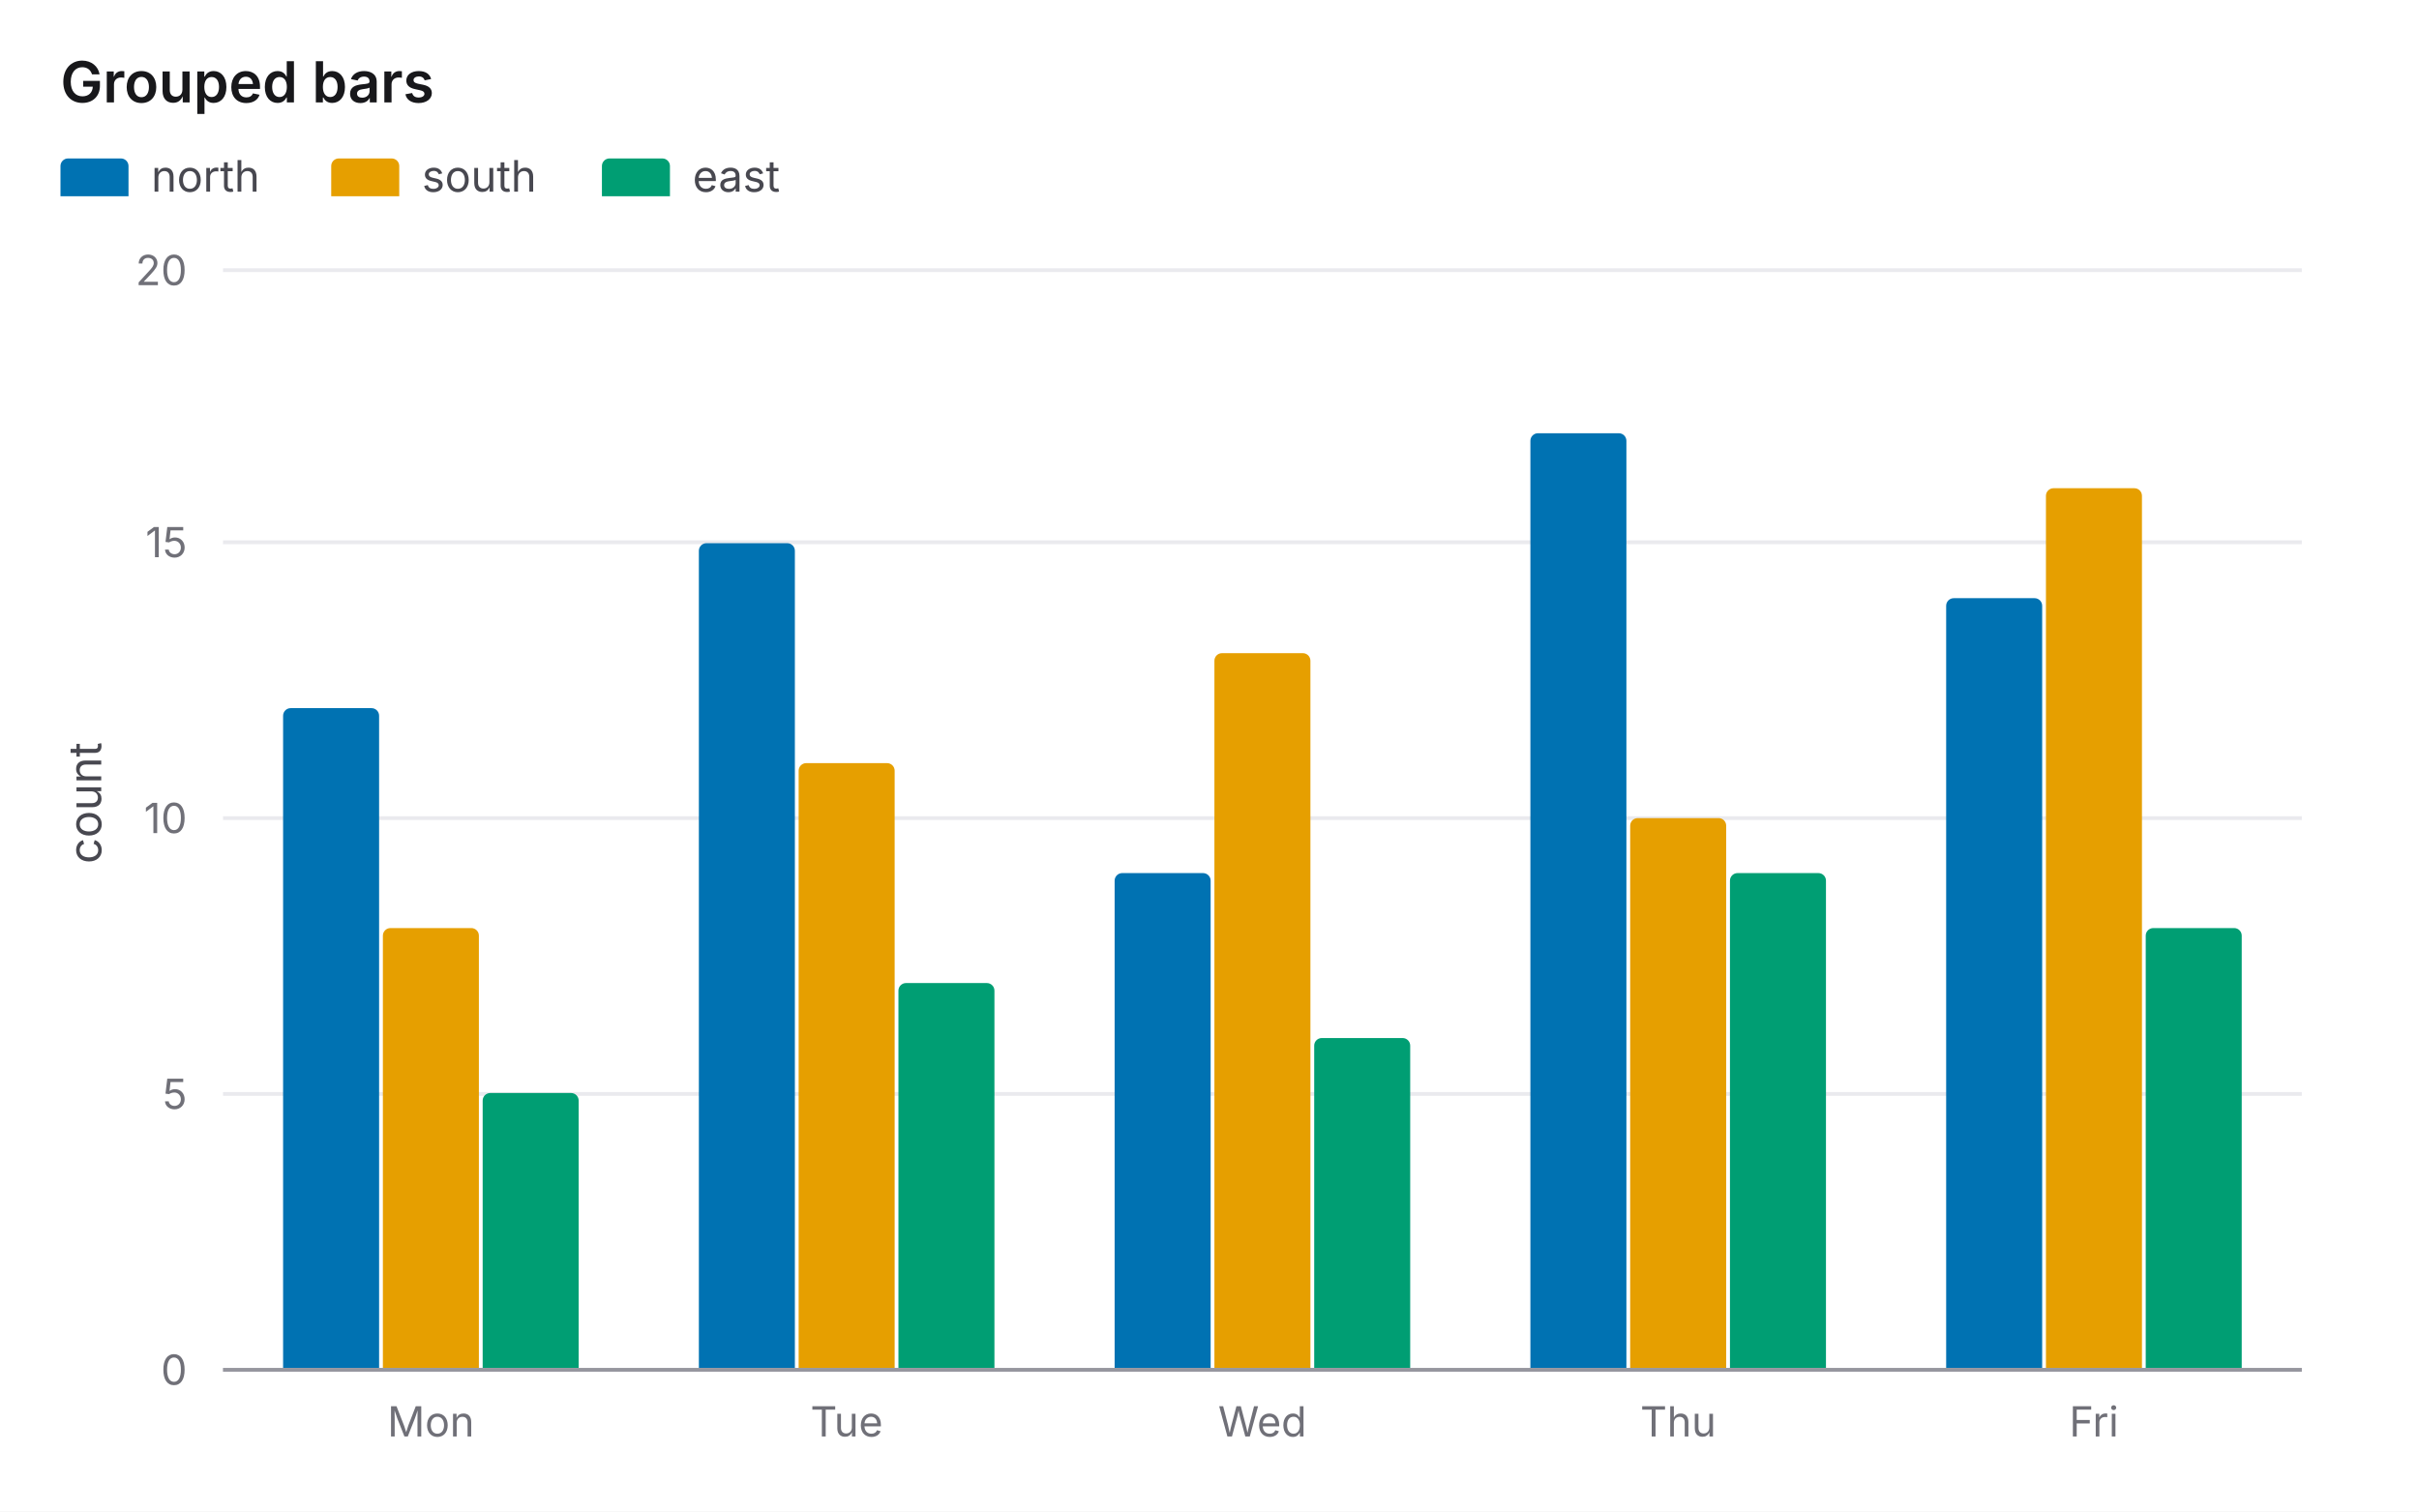
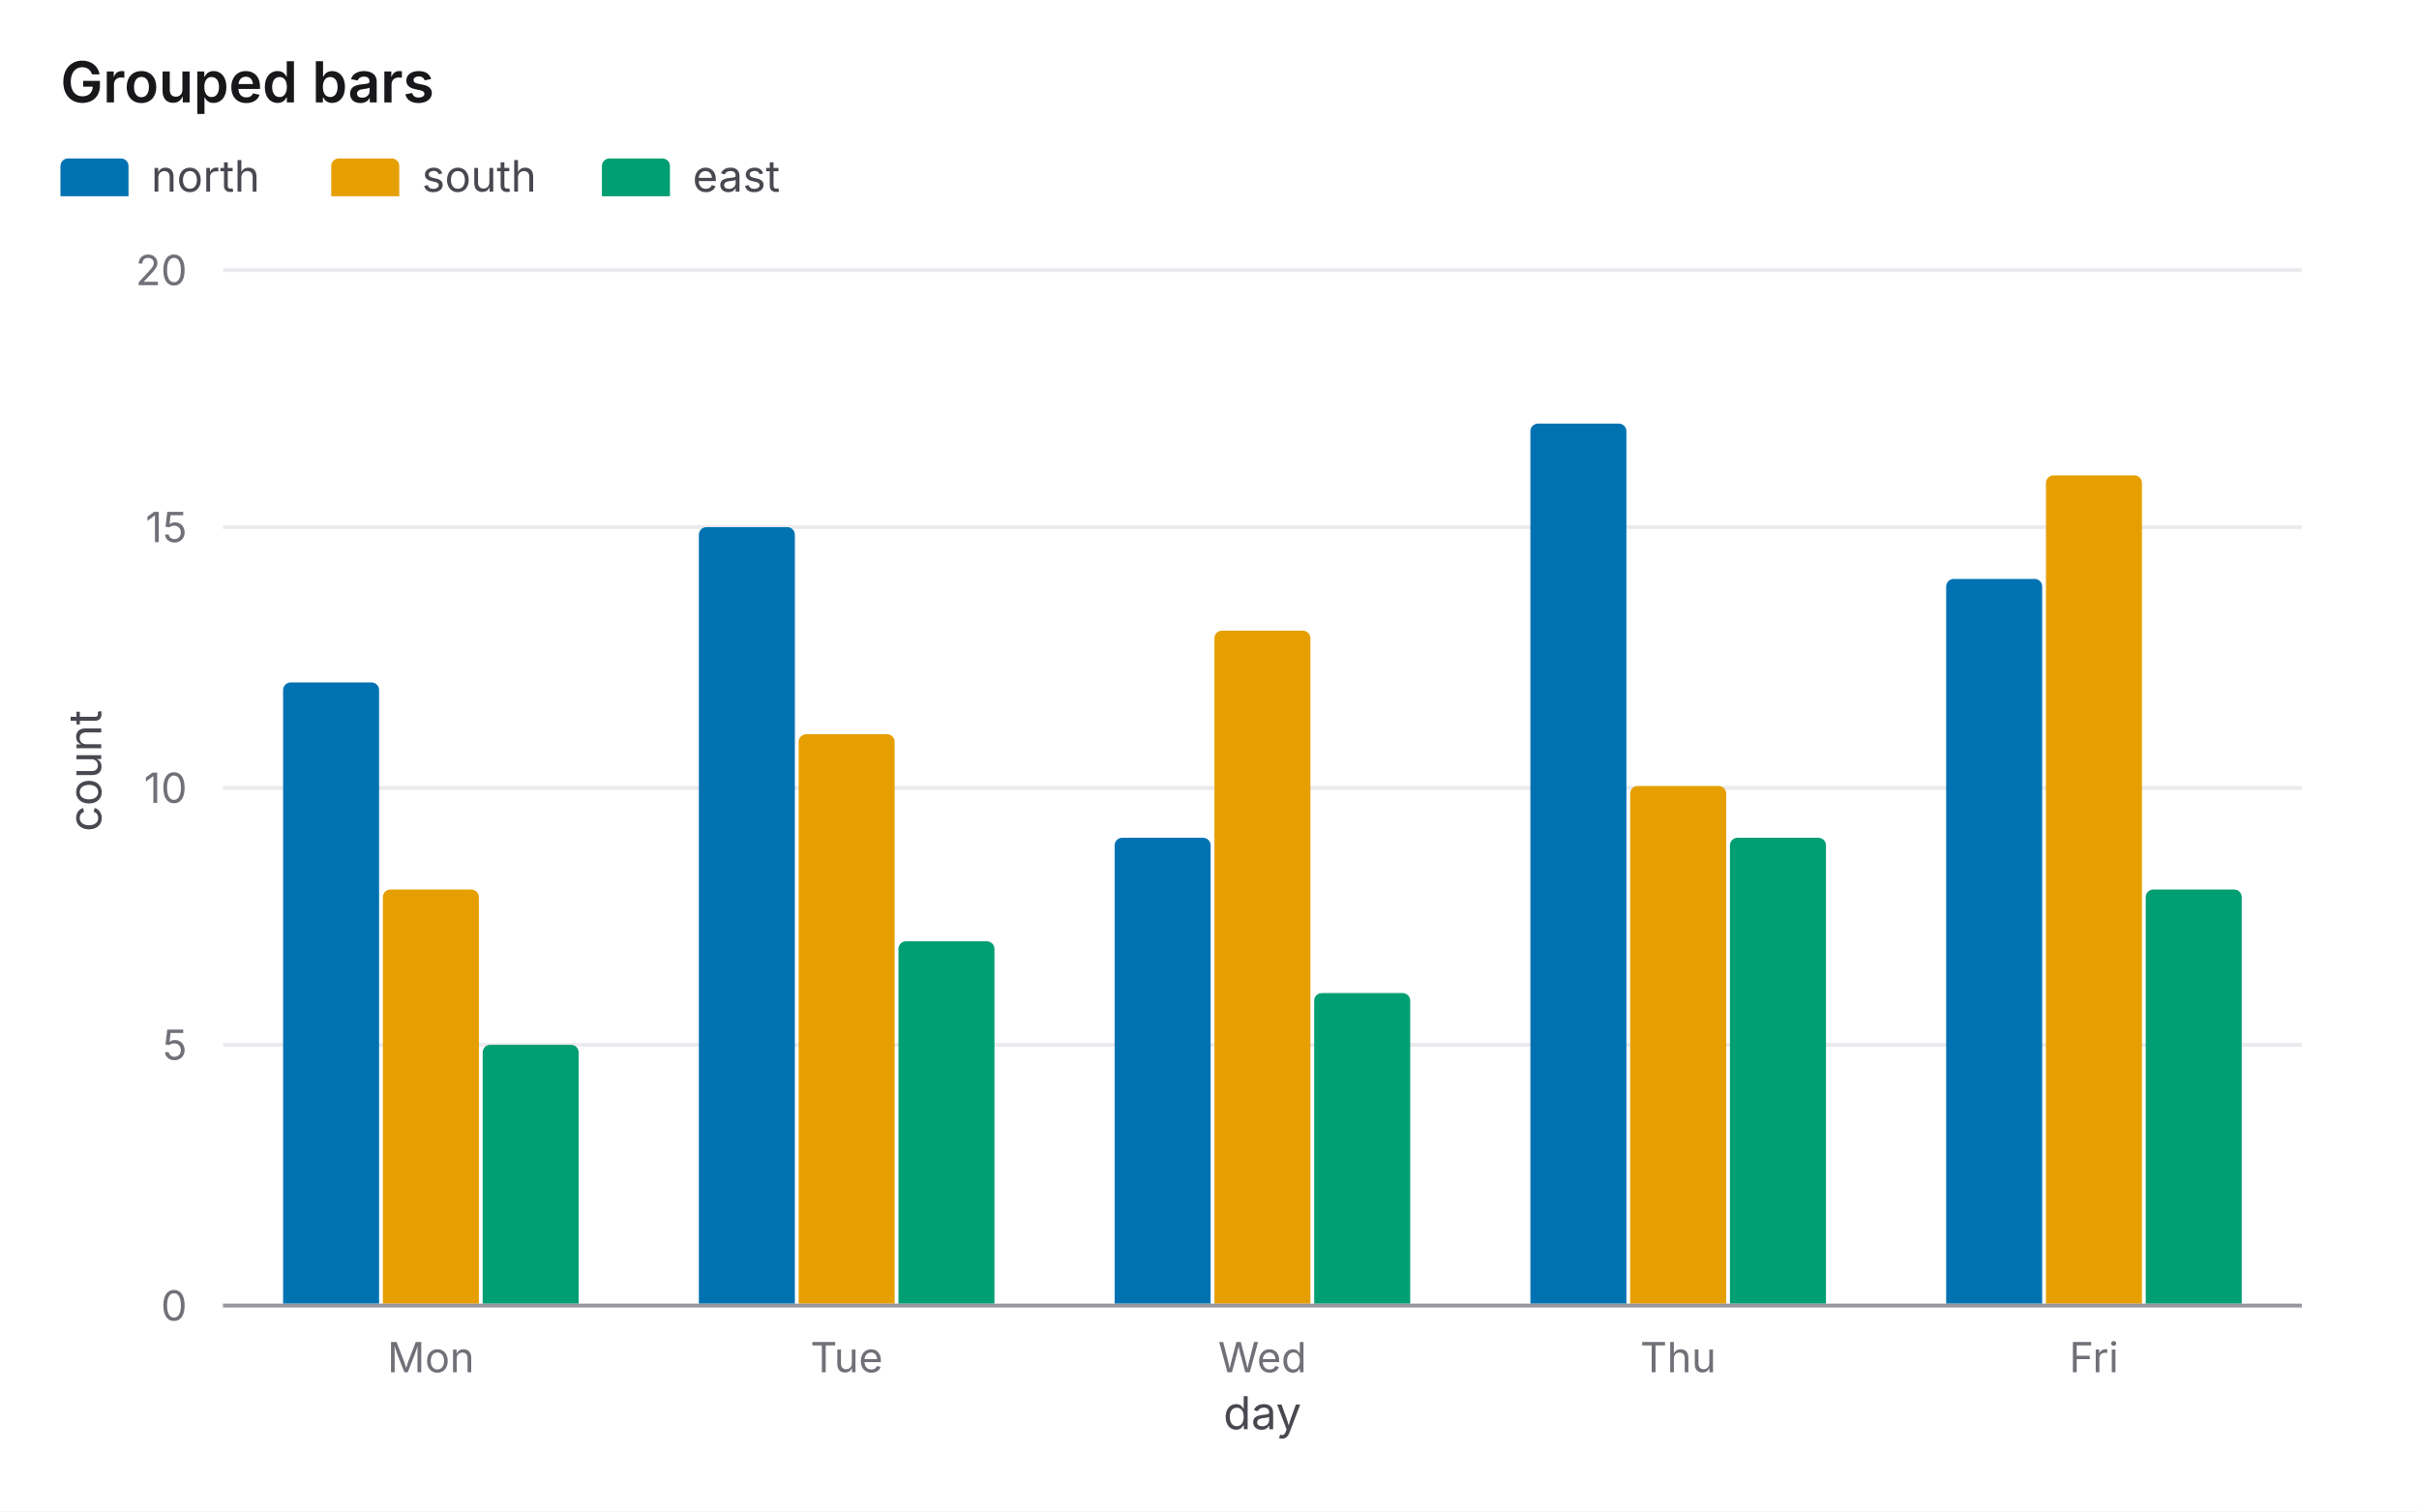
<svg xmlns="http://www.w3.org/2000/svg" width="640" height="400" viewBox="0 0 640 400">
  <defs>
    <clipPath id="c0">
-       <path d="M53 57 L615 57 L615 368 L53 368 Z" />
+       <path d="M53 57 L615 57 L615 351 L53 351 Z" />
    </clipPath>
  </defs>
  <path d="M0 0 L640 0 L640 400 L0 400 Z" fill="#ffffff" />
  <text x="16" y="27.1" font-size="15" fill="#18181b" text-anchor="start" font-family="Inter, &quot;Helvetica Neue&quot;, Helvetica, Arial, sans-serif" font-weight="600">Grouped bars</text>
  <path d="M16 51.93 L16 43.93 C16 42.83 16.9 41.93 18 41.93 L32 41.93 C33.1 41.93 34 42.83 34 43.93 L34 51.93 Z" fill="#0072b2" />
  <text x="40" y="50.725" font-size="11.5" fill="#484850" text-anchor="start" font-family="Inter, &quot;Helvetica Neue&quot;, Helvetica, Arial, sans-serif">north</text>
  <path d="M87.63 51.93 L87.63 43.93 C87.63 42.83 88.52 41.93 89.63 41.93 L103.63 41.93 C104.73 41.93 105.63 42.83 105.63 43.93 L105.63 51.93 Z" fill="#e69f00" />
  <text x="111.625" y="50.725" font-size="11.5" fill="#484850" text-anchor="start" font-family="Inter, &quot;Helvetica Neue&quot;, Helvetica, Arial, sans-serif">south</text>
  <path d="M159.25 51.93 L159.25 43.93 C159.25 42.83 160.15 41.93 161.25 41.93 L175.25 41.93 C176.35 41.93 177.25 42.83 177.25 43.93 L177.25 51.93 Z" fill="#009e73" />
  <text x="183.25" y="50.725" font-size="11.5" fill="#484850" text-anchor="start" font-family="Inter, &quot;Helvetica Neue&quot;, Helvetica, Arial, sans-serif">east</text>
-   <path d="M59 362.5 L609 362.5" fill="none" stroke="#eaeaee" stroke-width="1" />
-   <path d="M59 289.5 L609 289.5" fill="none" stroke="#eaeaee" stroke-width="1" />
-   <path d="M59 216.5 L609 216.5" fill="none" stroke="#eaeaee" stroke-width="1" />
-   <path d="M59 143.5 L609 143.5" fill="none" stroke="#eaeaee" stroke-width="1" />
+   <path d="M59 345.5 L609 345.5" fill="none" stroke="#eaeaee" stroke-width="1" />
+   <path d="M59 276.5 L609 276.5" fill="none" stroke="#eaeaee" stroke-width="1" />
+   <path d="M59 208.5 L609 208.5" fill="none" stroke="#eaeaee" stroke-width="1" />
+   <path d="M59 139.5 L609 139.5" fill="none" stroke="#eaeaee" stroke-width="1" />
  <path d="M59 71.5 L609 71.5" fill="none" stroke="#eaeaee" stroke-width="1" />
  <g clip-path="url(#c0)">
-     <path d="M74.9 362 L74.9 189.4 C74.9 188.3 75.8 187.4 76.9 187.4 L98.3 187.4 C99.4 187.4 100.3 188.3 100.3 189.4 L100.3 362 Z" fill="#0072b2" />
-     <path d="M101.3 362 L101.3 247.6 C101.3 246.5 102.2 245.6 103.3 245.6 L124.7 245.6 C125.8 245.6 126.7 246.5 126.7 247.6 L126.7 362 Z" fill="#e69f00" />
-     <path d="M127.7 362 L127.7 291.25 C127.7 290.15 128.6 289.25 129.7 289.25 L151.1 289.25 C152.2 289.25 153.1 290.15 153.1 291.25 L153.1 362 Z" fill="#009e73" />
-     <path d="M184.9 362 L184.9 145.75 C184.9 144.65 185.8 143.75 186.9 143.75 L208.3 143.75 C209.4 143.75 210.3 144.65 210.3 145.75 L210.3 362 Z" fill="#0072b2" />
-     <path d="M211.3 362 L211.3 203.95 C211.3 202.85 212.2 201.95 213.3 201.95 L234.7 201.95 C235.8 201.95 236.7 202.85 236.7 203.95 L236.7 362 Z" fill="#e69f00" />
-     <path d="M237.7 362 L237.7 262.15 C237.7 261.05 238.6 260.15 239.7 260.15 L261.1 260.15 C262.2 260.15 263.1 261.05 263.1 262.15 L263.1 362 Z" fill="#009e73" />
-     <path d="M294.9 362 L294.9 233.05 C294.9 231.95 295.8 231.05 296.9 231.05 L318.3 231.05 C319.4 231.05 320.3 231.95 320.3 233.05 L320.3 362 Z" fill="#0072b2" />
-     <path d="M321.3 362 L321.3 174.85 C321.3 173.75 322.2 172.85 323.3 172.85 L344.7 172.85 C345.8 172.85 346.7 173.75 346.7 174.85 L346.7 362 Z" fill="#e69f00" />
-     <path d="M347.7 362 L347.7 276.7 C347.7 275.6 348.6 274.7 349.7 274.7 L371.1 274.7 C372.2 274.7 373.1 275.6 373.1 276.7 L373.1 362 Z" fill="#009e73" />
-     <path d="M404.9 362 L404.9 116.65 C404.9 115.55 405.8 114.65 406.9 114.65 L428.3 114.65 C429.4 114.65 430.3 115.55 430.3 116.65 L430.3 362 Z" fill="#0072b2" />
-     <path d="M431.3 362 L431.3 218.5 C431.3 217.4 432.2 216.5 433.3 216.5 L454.7 216.5 C455.8 216.5 456.7 217.4 456.7 218.5 L456.7 362 Z" fill="#e69f00" />
-     <path d="M457.7 362 L457.7 233.05 C457.7 231.95 458.6 231.05 459.7 231.05 L481.1 231.05 C482.2 231.05 483.1 231.95 483.1 233.05 L483.1 362 Z" fill="#009e73" />
-     <path d="M514.9 362 L514.9 160.3 C514.9 159.2 515.8 158.3 516.9 158.3 L538.3 158.3 C539.4 158.3 540.3 159.2 540.3 160.3 L540.3 362 Z" fill="#0072b2" />
-     <path d="M541.3 362 L541.3 131.2 C541.3 130.1 542.2 129.2 543.3 129.2 L564.7 129.2 C565.8 129.2 566.7 130.1 566.7 131.2 L566.7 362 Z" fill="#e69f00" />
-     <path d="M567.7 362 L567.7 247.6 C567.7 246.5 568.6 245.6 569.7 245.6 L591.1 245.6 C592.2 245.6 593.1 246.5 593.1 247.6 L593.1 362 Z" fill="#009e73" />
+     <path d="M74.9 345 L74.9 182.6 C74.9 181.5 75.8 180.6 76.9 180.6 L98.3 180.6 C99.4 180.6 100.3 181.5 100.3 182.6 L100.3 345 Z" fill="#0072b2" />
+     <path d="M101.3 345 L101.3 237.4 C101.3 236.3 102.2 235.4 103.3 235.4 L124.7 235.4 C125.8 235.4 126.7 236.3 126.7 237.4 L126.7 345 Z" fill="#e69f00" />
+     <path d="M127.7 345 L127.7 278.5 C127.7 277.4 128.6 276.5 129.7 276.5 L151.1 276.5 C152.2 276.5 153.1 277.4 153.1 278.5 L153.1 345 Z" fill="#009e73" />
+     <path d="M184.9 345 L184.9 141.5 C184.9 140.4 185.8 139.5 186.9 139.5 L208.3 139.5 C209.4 139.5 210.3 140.4 210.3 141.5 L210.3 345 Z" fill="#0072b2" />
+     <path d="M211.3 345 L211.3 196.3 C211.3 195.2 212.2 194.3 213.3 194.3 L234.7 194.3 C235.8 194.3 236.7 195.2 236.7 196.3 L236.7 345 Z" fill="#e69f00" />
+     <path d="M237.7 345 L237.7 251.1 C237.7 250 238.6 249.1 239.7 249.1 L261.1 249.1 C262.2 249.1 263.1 250 263.1 251.1 L263.1 345 Z" fill="#009e73" />
+     <path d="M294.9 345 L294.9 223.7 C294.9 222.6 295.8 221.7 296.9 221.7 L318.3 221.7 C319.4 221.7 320.3 222.6 320.3 223.7 L320.3 345 Z" fill="#0072b2" />
+     <path d="M321.3 345 L321.3 168.9 C321.3 167.8 322.2 166.9 323.3 166.9 L344.7 166.9 C345.8 166.9 346.7 167.8 346.7 168.9 L346.7 345 Z" fill="#e69f00" />
+     <path d="M347.7 345 L347.7 264.8 C347.7 263.7 348.6 262.8 349.7 262.8 L371.1 262.8 C372.2 262.8 373.1 263.7 373.1 264.8 L373.1 345 Z" fill="#009e73" />
+     <path d="M404.9 345 L404.9 114.1 C404.9 113 405.8 112.1 406.9 112.1 L428.3 112.1 C429.4 112.1 430.3 113 430.3 114.1 L430.3 345 Z" fill="#0072b2" />
+     <path d="M431.3 345 L431.3 210 C431.3 208.9 432.2 208 433.3 208 L454.7 208 C455.8 208 456.7 208.9 456.7 210 L456.7 345 Z" fill="#e69f00" />
+     <path d="M457.7 345 L457.7 223.7 C457.7 222.6 458.6 221.7 459.7 221.7 L481.1 221.7 C482.2 221.7 483.1 222.6 483.1 223.7 L483.1 345 Z" fill="#009e73" />
+     <path d="M514.9 345 L514.9 155.2 C514.9 154.1 515.8 153.2 516.9 153.2 L538.3 153.2 C539.4 153.2 540.3 154.1 540.3 155.2 L540.3 345 Z" fill="#0072b2" />
+     <path d="M541.3 345 L541.3 127.8 C541.3 126.7 542.2 125.8 543.3 125.8 L564.7 125.8 C565.8 125.8 566.7 126.7 566.7 127.8 L566.7 345 Z" fill="#e69f00" />
+     <path d="M567.7 345 L567.7 237.4 C567.7 236.3 568.6 235.4 569.7 235.4 L591.1 235.4 C592.2 235.4 593.1 236.3 593.1 237.4 L593.1 345 Z" fill="#009e73" />
  </g>
-   <path d="M59 362.5 L609 362.5" fill="none" stroke="#96969e" stroke-width="1" />
-   <text x="114" y="380.14" font-size="11" fill="#707078" text-anchor="middle" font-family="Inter, &quot;Helvetica Neue&quot;, Helvetica, Arial, sans-serif">Mon</text>
-   <text x="224" y="380.14" font-size="11" fill="#707078" text-anchor="middle" font-family="Inter, &quot;Helvetica Neue&quot;, Helvetica, Arial, sans-serif">Tue</text>
-   <text x="334" y="380.14" font-size="11" fill="#707078" text-anchor="middle" font-family="Inter, &quot;Helvetica Neue&quot;, Helvetica, Arial, sans-serif">Wed</text>
-   <text x="444" y="380.14" font-size="11" fill="#707078" text-anchor="middle" font-family="Inter, &quot;Helvetica Neue&quot;, Helvetica, Arial, sans-serif">Thu</text>
-   <text x="554" y="380.14" font-size="11" fill="#707078" text-anchor="middle" font-family="Inter, &quot;Helvetica Neue&quot;, Helvetica, Arial, sans-serif">Fri</text>
-   <text x="49.5" y="366.46" font-size="11" fill="#707078" text-anchor="end" font-family="Inter, &quot;Helvetica Neue&quot;, Helvetica, Arial, sans-serif">0</text>
-   <text x="49.5" y="293.46" font-size="11" fill="#707078" text-anchor="end" font-family="Inter, &quot;Helvetica Neue&quot;, Helvetica, Arial, sans-serif">5</text>
-   <text x="49.5" y="220.46" font-size="11" fill="#707078" text-anchor="end" font-family="Inter, &quot;Helvetica Neue&quot;, Helvetica, Arial, sans-serif">10</text>
-   <text x="49.5" y="147.46" font-size="11" fill="#707078" text-anchor="end" font-family="Inter, &quot;Helvetica Neue&quot;, Helvetica, Arial, sans-serif">15</text>
+   <path d="M59 345.5 L609 345.5" fill="none" stroke="#96969e" stroke-width="1" />
+   <text x="114" y="363.14" font-size="11" fill="#707078" text-anchor="middle" font-family="Inter, &quot;Helvetica Neue&quot;, Helvetica, Arial, sans-serif">Mon</text>
+   <text x="224" y="363.14" font-size="11" fill="#707078" text-anchor="middle" font-family="Inter, &quot;Helvetica Neue&quot;, Helvetica, Arial, sans-serif">Tue</text>
+   <text x="334" y="363.14" font-size="11" fill="#707078" text-anchor="middle" font-family="Inter, &quot;Helvetica Neue&quot;, Helvetica, Arial, sans-serif">Wed</text>
+   <text x="444" y="363.14" font-size="11" fill="#707078" text-anchor="middle" font-family="Inter, &quot;Helvetica Neue&quot;, Helvetica, Arial, sans-serif">Thu</text>
+   <text x="554" y="363.14" font-size="11" fill="#707078" text-anchor="middle" font-family="Inter, &quot;Helvetica Neue&quot;, Helvetica, Arial, sans-serif">Fri</text>
+   <text x="49.5" y="349.46" font-size="11" fill="#707078" text-anchor="end" font-family="Inter, &quot;Helvetica Neue&quot;, Helvetica, Arial, sans-serif">0</text>
+   <text x="49.5" y="280.46" font-size="11" fill="#707078" text-anchor="end" font-family="Inter, &quot;Helvetica Neue&quot;, Helvetica, Arial, sans-serif">5</text>
+   <text x="49.5" y="212.46" font-size="11" fill="#707078" text-anchor="end" font-family="Inter, &quot;Helvetica Neue&quot;, Helvetica, Arial, sans-serif">10</text>
+   <text x="49.5" y="143.46" font-size="11" fill="#707078" text-anchor="end" font-family="Inter, &quot;Helvetica Neue&quot;, Helvetica, Arial, sans-serif">15</text>
  <text x="49.5" y="75.46" font-size="11" fill="#707078" text-anchor="end" font-family="Inter, &quot;Helvetica Neue&quot;, Helvetica, Arial, sans-serif">20</text>
-   <text x="26.78" y="212.5" font-size="12" fill="#484850" text-anchor="middle" font-family="Inter, &quot;Helvetica Neue&quot;, Helvetica, Arial, sans-serif" transform="rotate(-90 26.78 212.5)">count</text>
+   <text x="334" y="378.22" font-size="12" fill="#484850" text-anchor="middle" font-family="Inter, &quot;Helvetica Neue&quot;, Helvetica, Arial, sans-serif">day</text>
+   <text x="26.78" y="204" font-size="12" fill="#484850" text-anchor="middle" font-family="Inter, &quot;Helvetica Neue&quot;, Helvetica, Arial, sans-serif" transform="rotate(-90 26.78 204)">count</text>
</svg>
